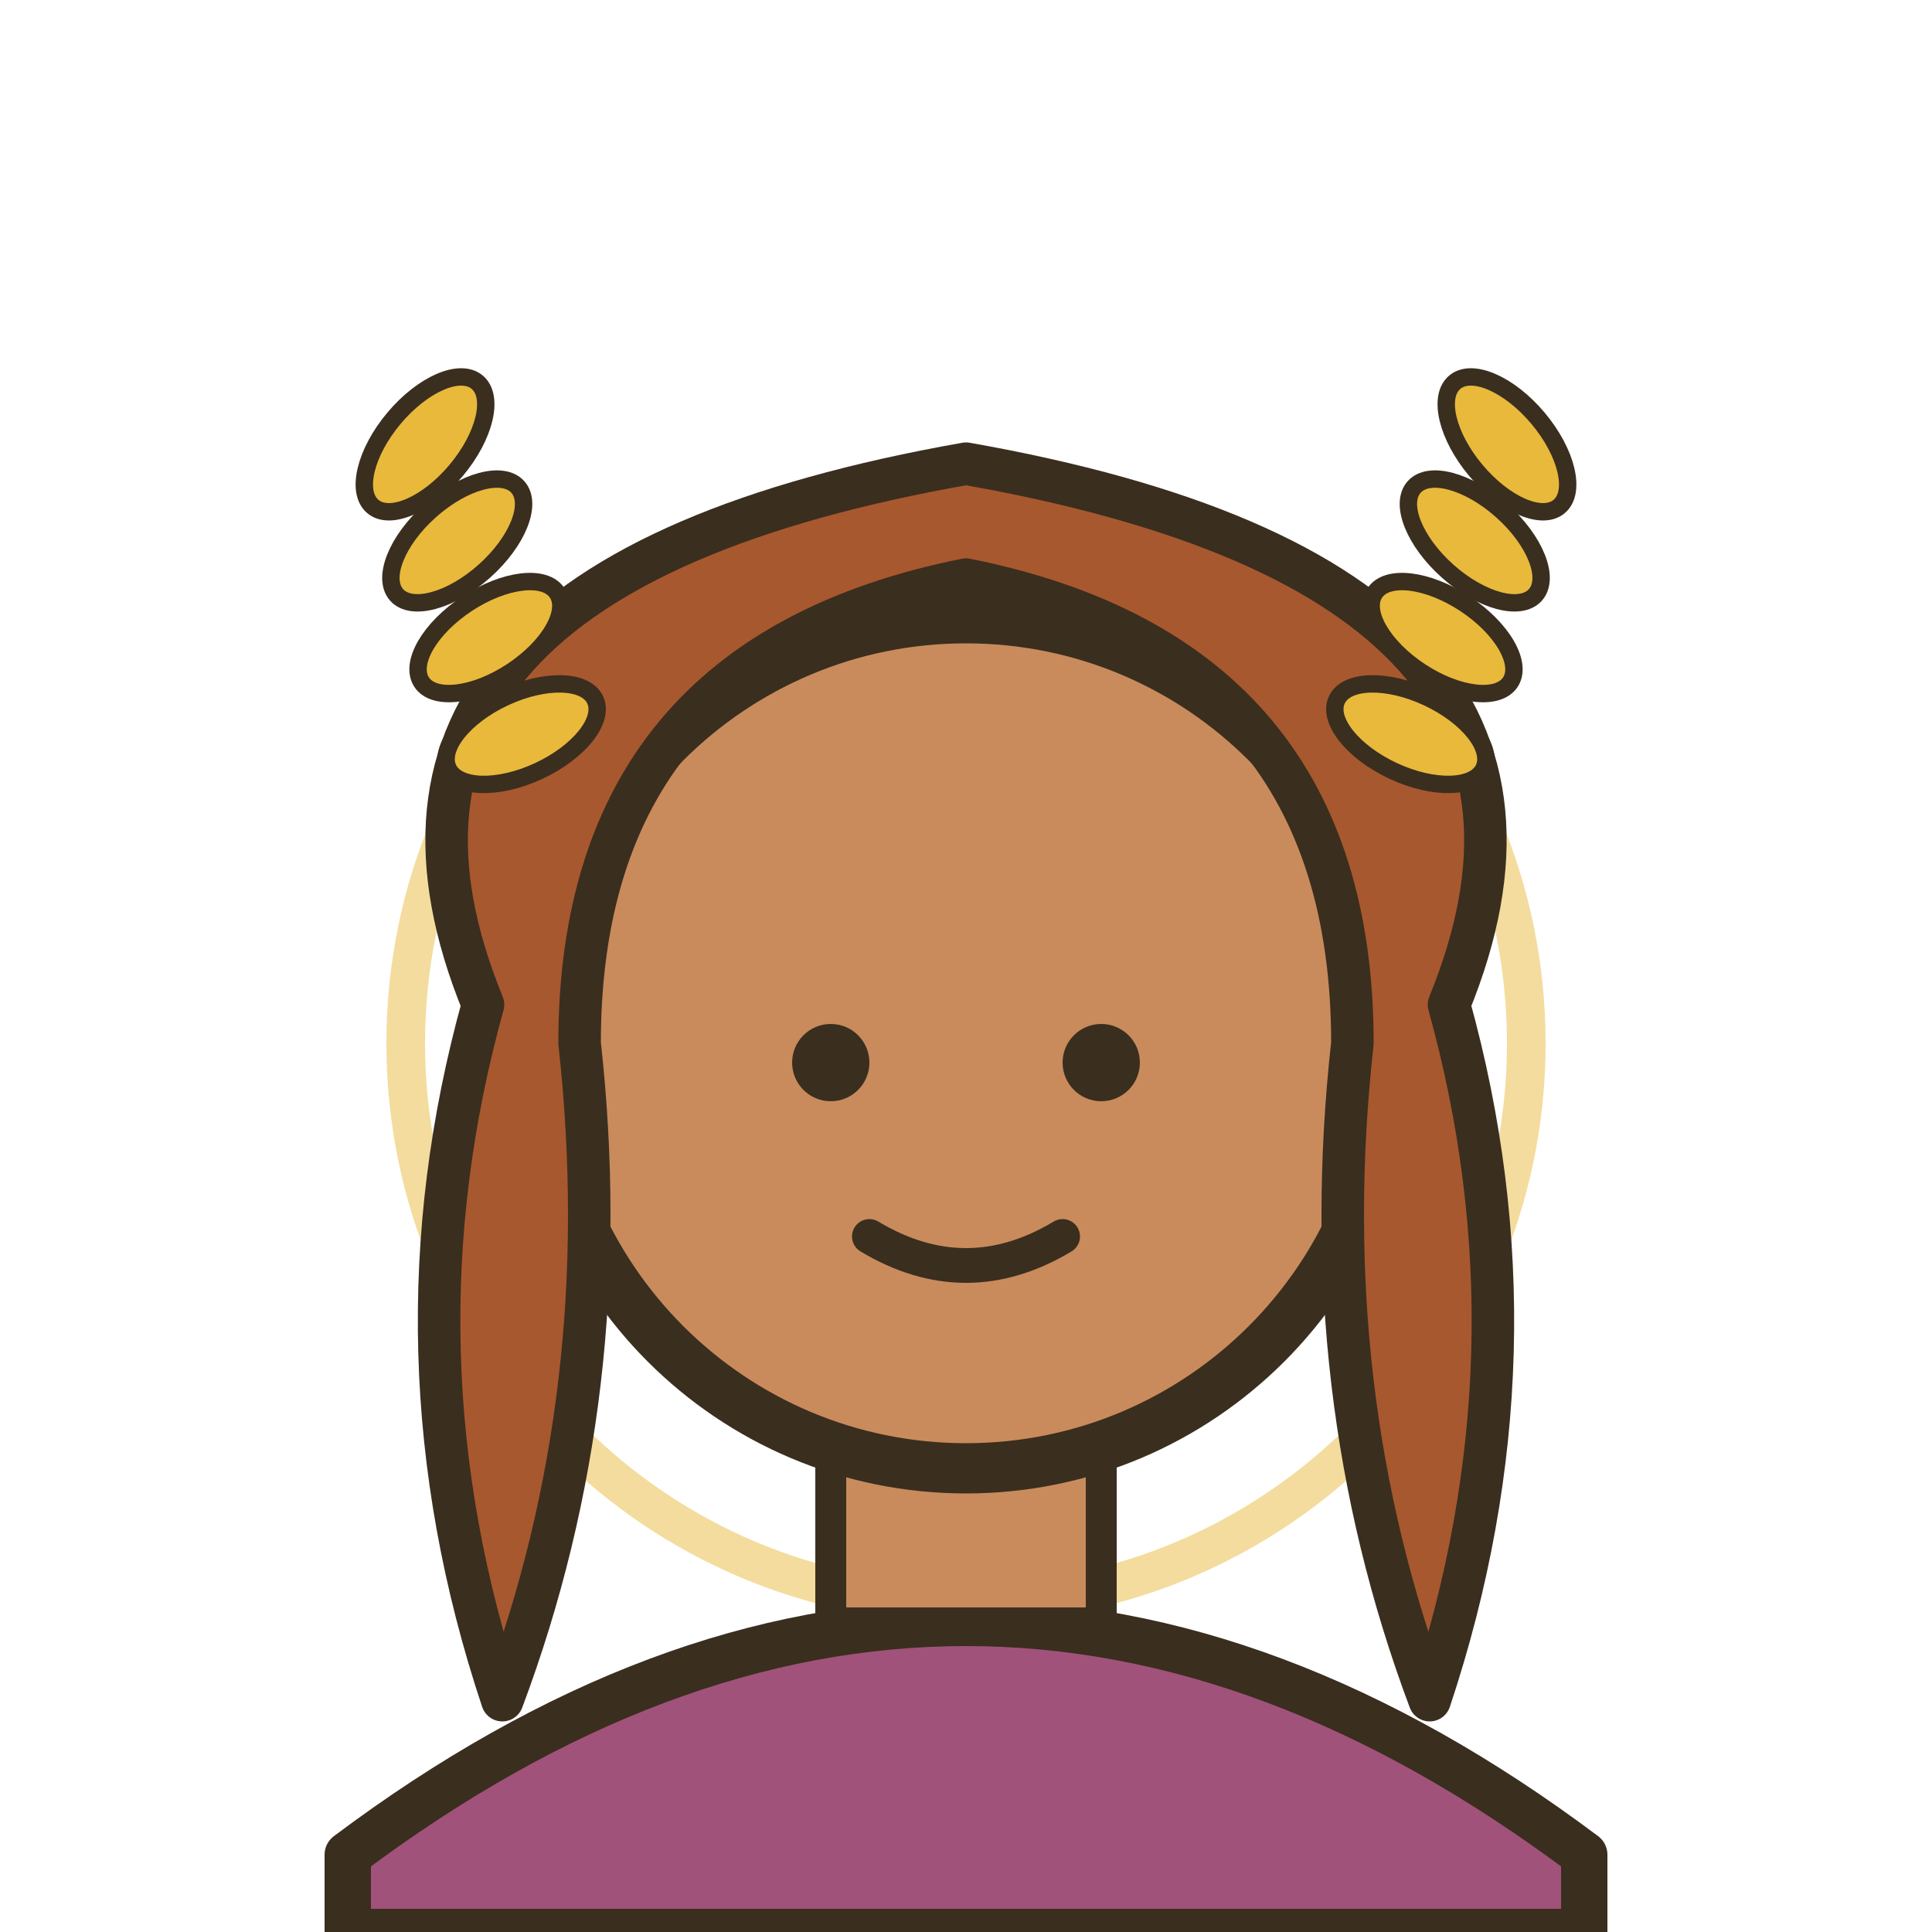
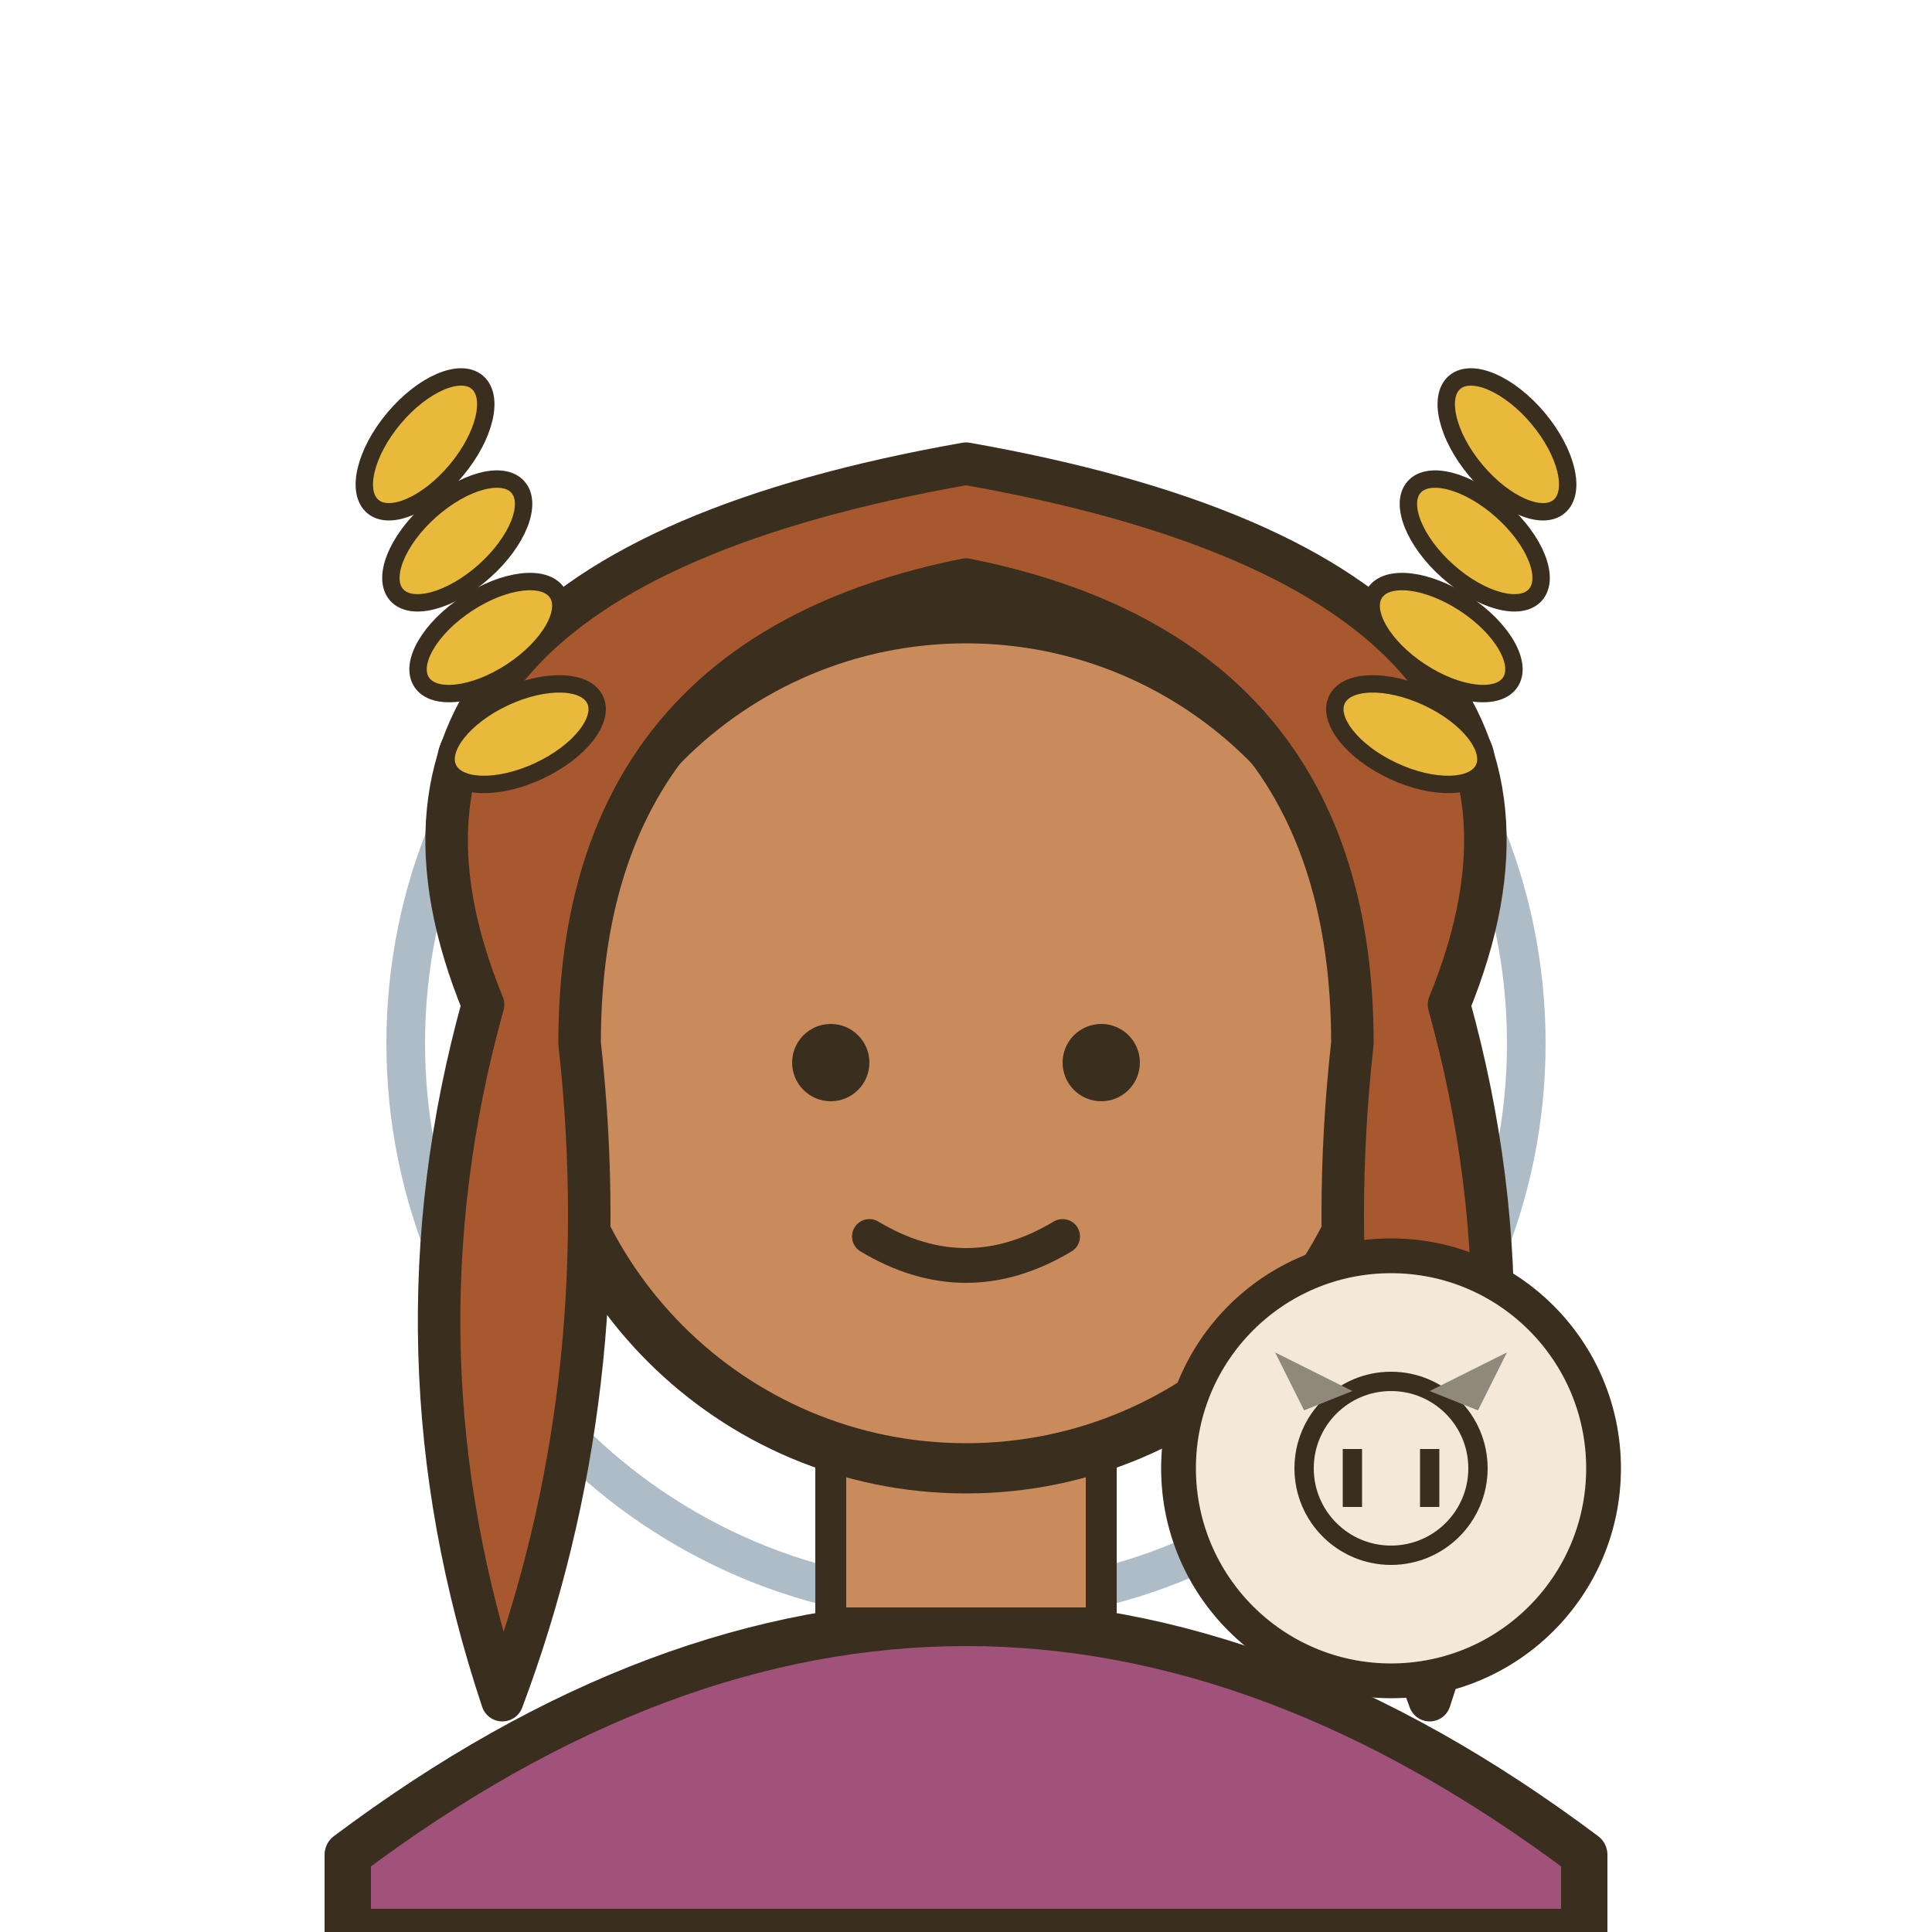
<svg xmlns="http://www.w3.org/2000/svg" viewBox="0 0 100 100" width="100" height="100" preserveAspectRatio="none">
-   <circle cx="50" cy="54" r="29" fill="none" stroke="#E8B93B" stroke-width="2" opacity="0.5" />
+   <circle cx="50" cy="54" r="29" fill="none" stroke="#5B7A8F" stroke-width="2" opacity="0.5" />
  <path d="M 18 96 Q 50 72 82 96 L 82 100 L 18 100 Z" fill="#A0527A" stroke="#3A2E1F" stroke-width="2.4" stroke-linejoin="round" />
  <rect x="43" y="68" width="14" height="16" fill="#C98B5C" stroke="#3A2E1F" stroke-width="1.6" />
  <circle cx="50" cy="54" r="22" fill="#C98B5C" stroke="#3A2E1F" stroke-width="2.6" />
  <path d="M 25 52 Q 16 30 50 24 Q 84 30 75 52 Q 80 70 74 88 Q 68 72 70 54 Q 70 34 50 30 Q 30 34 30 54 Q 32 72 26 88 Q 20 70 25 52 Z" fill="#A8582E" stroke="#3A2E1F" stroke-width="2.2" stroke-linejoin="round" />
  <circle cx="43" cy="55" r="2" fill="#3A2E1F" />
  <circle cx="57" cy="55" r="2" fill="#3A2E1F" />
  <path d="M 45 64 Q 50 67 55 64" stroke="#3A2E1F" stroke-width="1.8" fill="none" stroke-linecap="round" />
  <ellipse cx="73" cy="38" rx="4.2" ry="2.1" fill="#E8B93B" stroke="#3A2E1F" stroke-width="0.9" transform="rotate(25 73 38)" />
  <ellipse cx="74.667" cy="33" rx="4.2" ry="2.1" fill="#E8B93B" stroke="#3A2E1F" stroke-width="0.9" transform="rotate(33.33333 74.66667 33)" />
  <ellipse cx="76.333" cy="28" rx="4.2" ry="2.1" fill="#E8B93B" stroke="#3A2E1F" stroke-width="0.9" transform="rotate(41.66667 76.33333 28)" />
  <ellipse cx="78" cy="23" rx="4.2" ry="2.1" fill="#E8B93B" stroke="#3A2E1F" stroke-width="0.9" transform="rotate(50 78 23)" />
  <ellipse cx="27" cy="38" rx="4.2" ry="2.1" fill="#E8B93B" stroke="#3A2E1F" stroke-width="0.9" transform="rotate(-25 27 38)" />
  <ellipse cx="25.333" cy="33" rx="4.2" ry="2.1" fill="#E8B93B" stroke="#3A2E1F" stroke-width="0.9" transform="rotate(-33.33333 25.33333 33)" />
  <ellipse cx="23.667" cy="28" rx="4.2" ry="2.1" fill="#E8B93B" stroke="#3A2E1F" stroke-width="0.9" transform="rotate(-41.66667 23.66667 28)" />
  <ellipse cx="22" cy="23" rx="4.2" ry="2.1" fill="#E8B93B" stroke="#3A2E1F" stroke-width="0.9" transform="rotate(-50 22 23)" />
+   <circle cx="72" cy="76" r="11" fill="#F4E9D8" stroke="#3A2E1F" stroke-width="1.8" />
+   <g transform="translate(22 26)">
+     <circle r="4.5" fill="#F4E9D8" stroke="#3A2E1F" stroke-width="1" transform="translate(50 50)" />
+     <path d="M -2 -1 L -2 2 M 2 -1 L 2 2" stroke="#3A2E1F" stroke-width="1" transform="translate(50 50)" />
+     <path d="M -4.5 -3 L -6 -6 L -2 -4 Z M 4.5 -3 L 6 -6 L 2 -4 Z" fill="#8F897C" transform="translate(50 50)" />
+   </g>
</svg>
